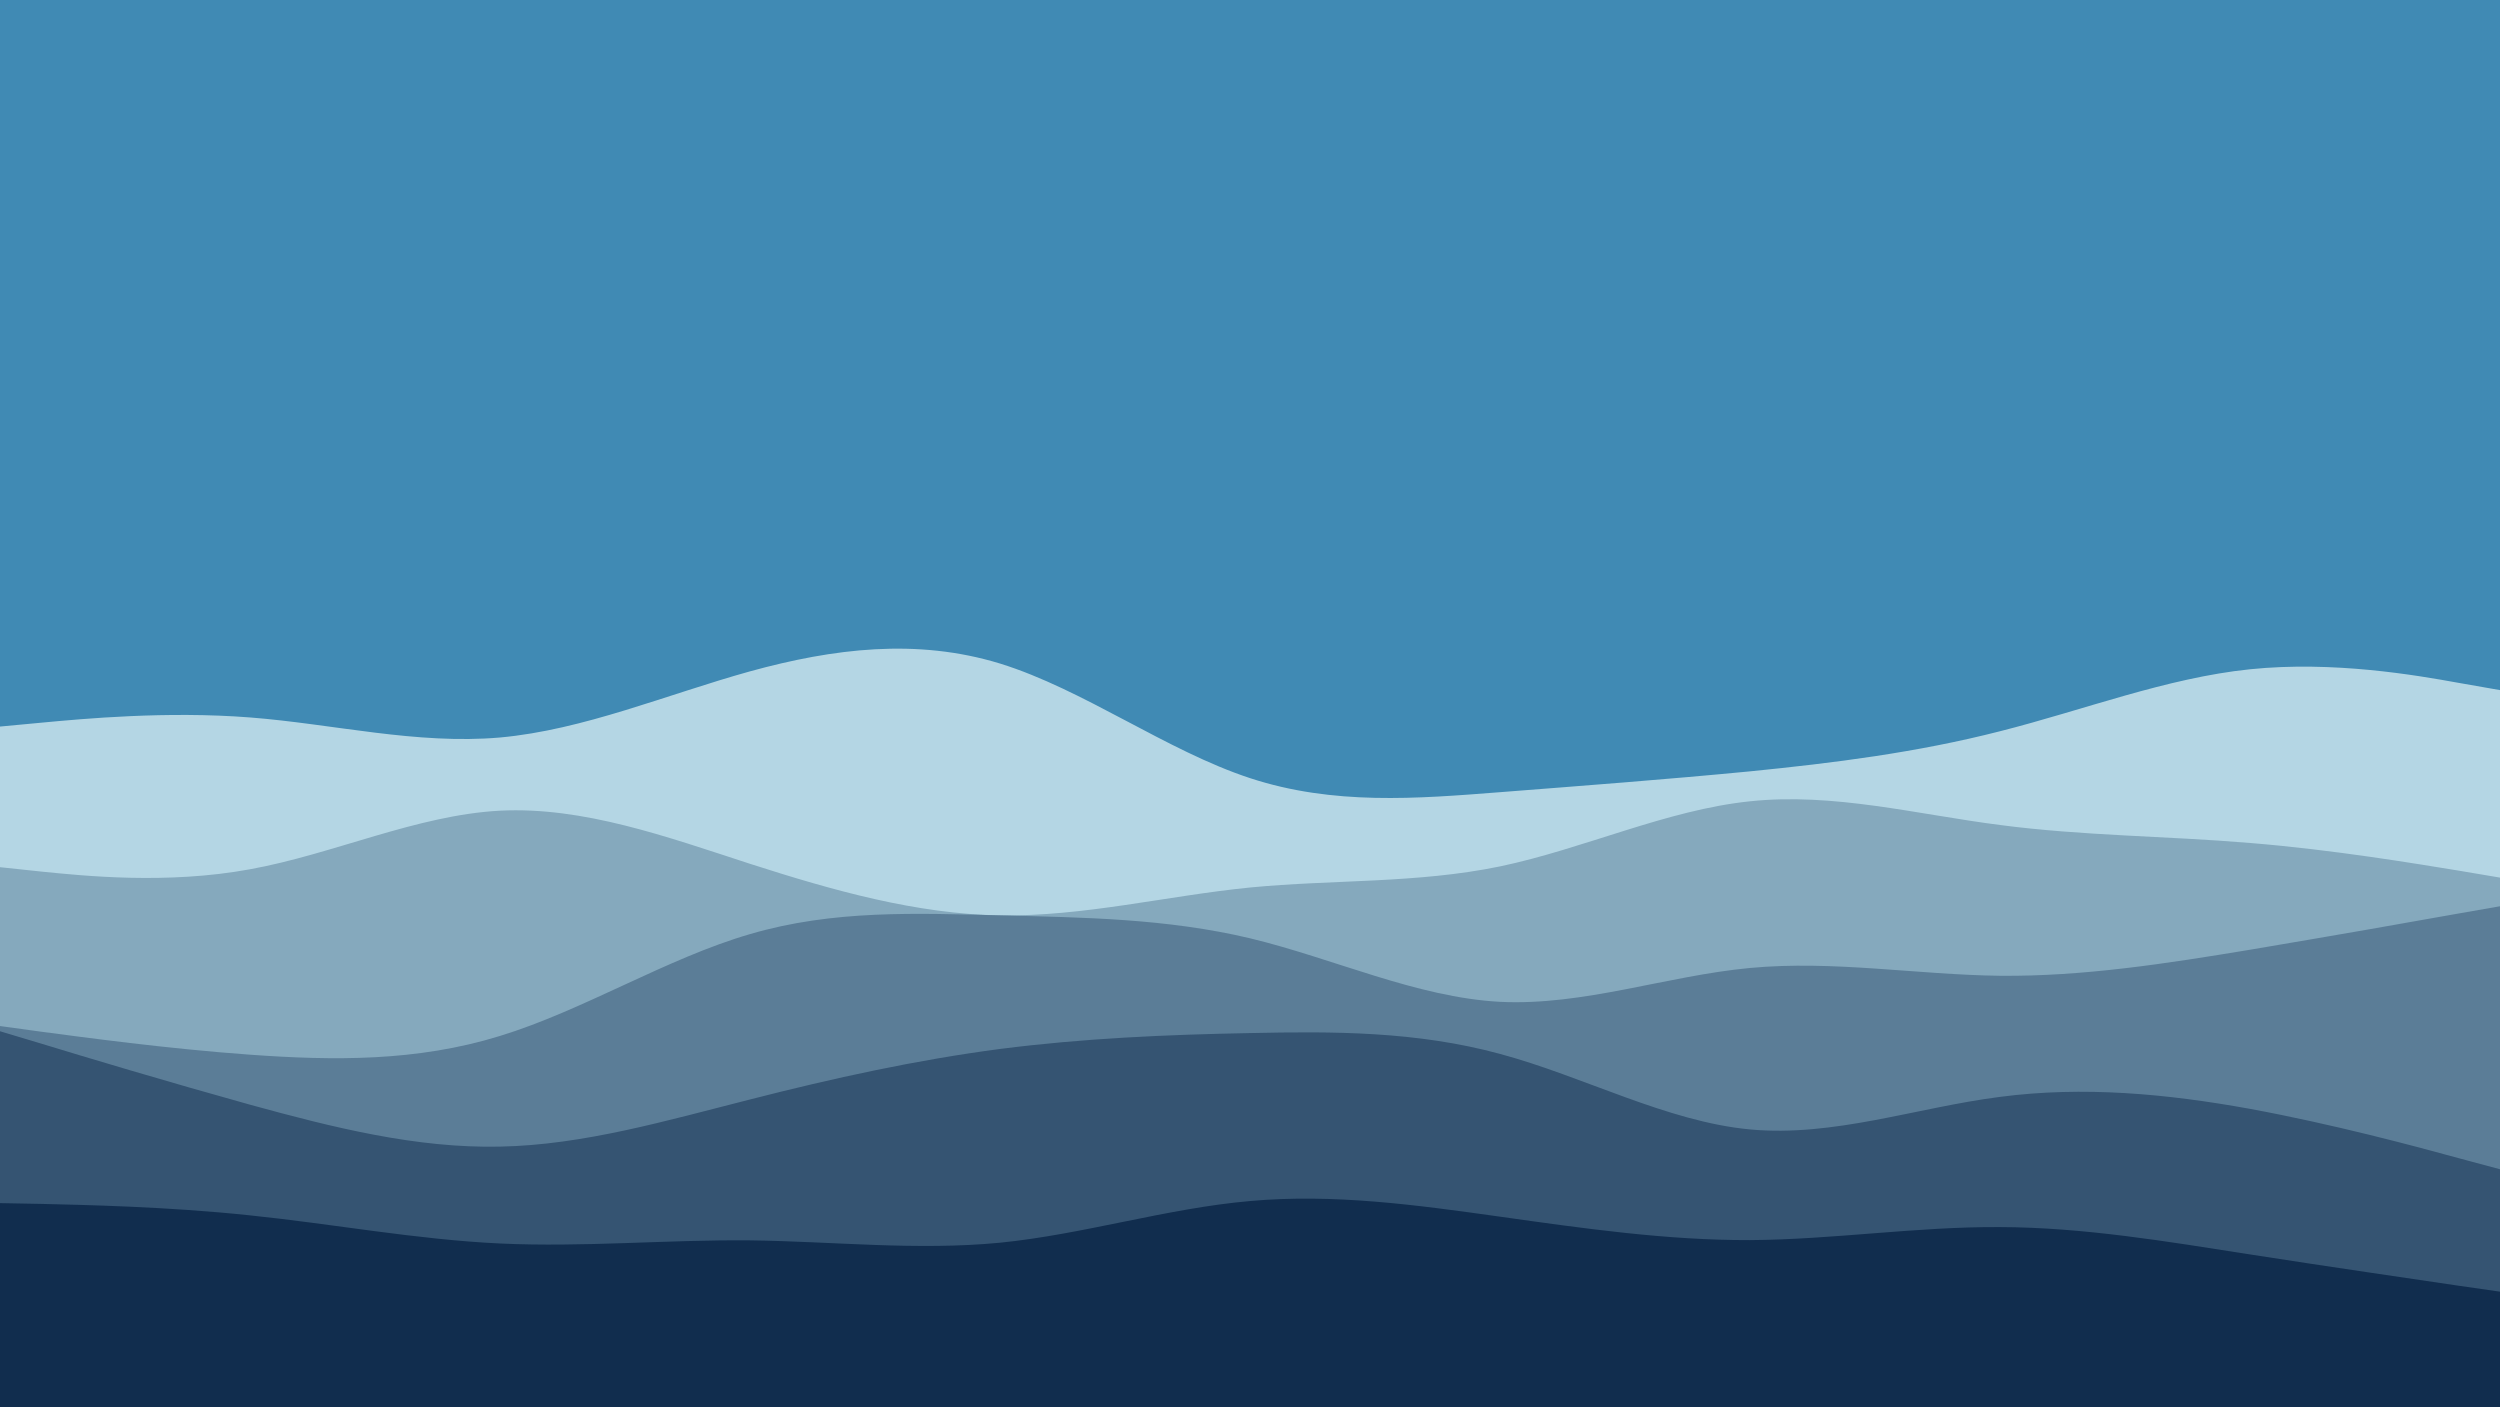
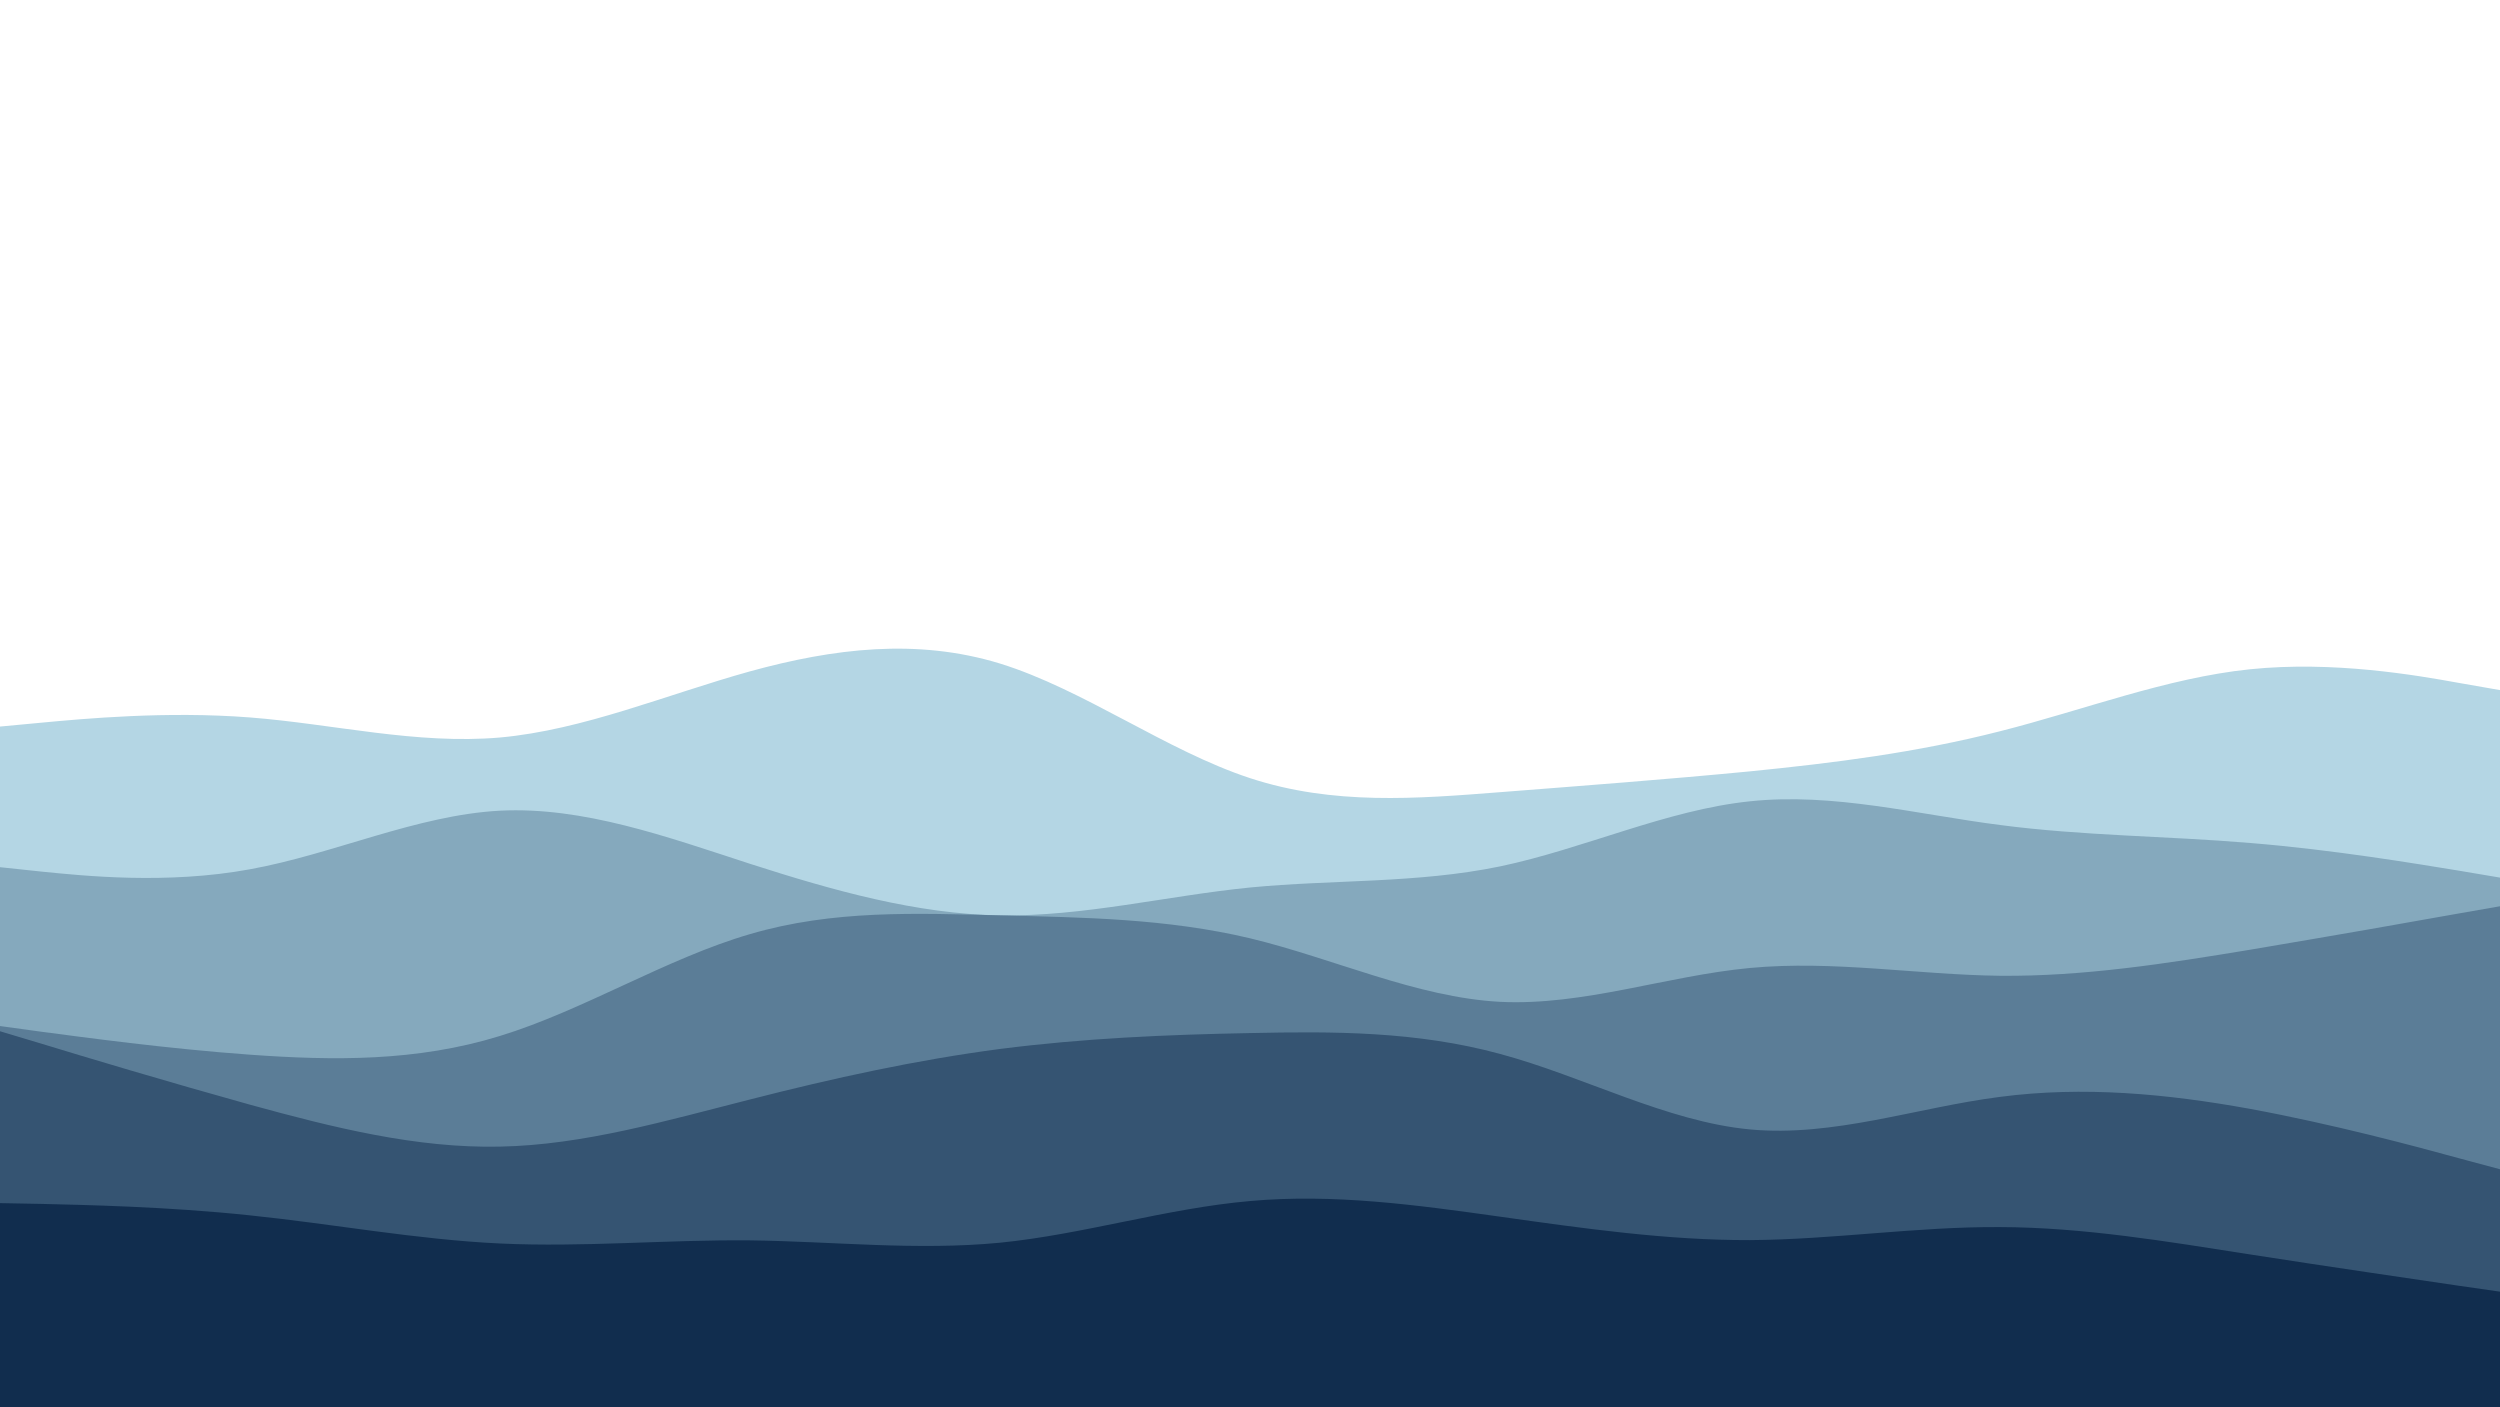
- <svg xmlns="http://www.w3.org/2000/svg" id="visual" viewBox="0 0 960 540" width="960" height="540" version="1.1">
-   <rect x="0" y="0" width="960" height="540" fill="#408ab4" />
-   <path d="M0 279L16 277.5C32 276 64 273 96 275.5C128 278 160 286 192 283.2C224 280.3 256 266.7 288 257.8C320 249 352 245 384 254.8C416 264.7 448 288.3 480 298.8C512 309.3 544 306.7 576 304.2C608 301.7 640 299.3 672 296.2C704 293 736 289 768 280.8C800 272.7 832 260.3 864 257C896 253.7 928 259.3 944 262.2L960 265L960 541L944 541C928 541 896 541 864 541C832 541 800 541 768 541C736 541 704 541 672 541C640 541 608 541 576 541C544 541 512 541 480 541C448 541 416 541 384 541C352 541 320 541 288 541C256 541 224 541 192 541C160 541 128 541 96 541C64 541 32 541 16 541L0 541Z" fill="#b4d6e4" />
-   <path d="M0 333L16 334.7C32 336.3 64 339.7 96 333.8C128 328 160 313 192 311.3C224 309.7 256 321.3 288 331.7C320 342 352 351 384 351.5C416 352 448 344 480 340.8C512 337.7 544 339.3 576 332.7C608 326 640 311 672 307.7C704 304.3 736 312.7 768 316.8C800 321 832 321 864 323.7C896 326.3 928 331.7 944 334.3L960 337L960 541L944 541C928 541 896 541 864 541C832 541 800 541 768 541C736 541 704 541 672 541C640 541 608 541 576 541C544 541 512 541 480 541C448 541 416 541 384 541C352 541 320 541 288 541C256 541 224 541 192 541C160 541 128 541 96 541C64 541 32 541 16 541L0 541Z" fill="#85a9bd" />
-   <path d="M0 394L16 396.2C32 398.3 64 402.7 96 405C128 407.3 160 407.7 192 397.8C224 388 256 368 288 358.7C320 349.3 352 350.7 384 351.5C416 352.3 448 352.7 480 360.3C512 368 544 383 576 384.7C608 386.3 640 374.7 672 371.7C704 368.7 736 374.3 768 374.7C800 375 832 370 864 364.7C896 359.3 928 353.7 944 350.8L960 348L960 541L944 541C928 541 896 541 864 541C832 541 800 541 768 541C736 541 704 541 672 541C640 541 608 541 576 541C544 541 512 541 480 541C448 541 416 541 384 541C352 541 320 541 288 541C256 541 224 541 192 541C160 541 128 541 96 541C64 541 32 541 16 541L0 541Z" fill="#5b7d97" />
-   <path d="M0 396L16 400.8C32 405.7 64 415.3 96 424.2C128 433 160 441 192 440.3C224 439.7 256 430.3 288 422.2C320 414 352 407 384 402.8C416 398.7 448 397.3 480 396.7C512 396 544 396 576 404.7C608 413.3 640 430.7 672 433.7C704 436.7 736 425.3 768 421.2C800 417 832 420 864 425.8C896 431.7 928 440.3 944 444.7L960 449L960 541L944 541C928 541 896 541 864 541C832 541 800 541 768 541C736 541 704 541 672 541C640 541 608 541 576 541C544 541 512 541 480 541C448 541 416 541 384 541C352 541 320 541 288 541C256 541 224 541 192 541C160 541 128 541 96 541C64 541 32 541 16 541L0 541Z" fill="#355472" />
-   <path d="M0 462L16 462.3C32 462.7 64 463.3 96 466.7C128 470 160 476 192 477.5C224 479 256 476 288 476.3C320 476.7 352 480.3 384 477.2C416 474 448 464 480 461.2C512 458.3 544 462.7 576 467.2C608 471.7 640 476.3 672 476.2C704 476 736 471 768 471.2C800 471.3 832 476.7 864 481.7C896 486.7 928 491.3 944 493.7L960 496L960 541L944 541C928 541 896 541 864 541C832 541 800 541 768 541C736 541 704 541 672 541C640 541 608 541 576 541C544 541 512 541 480 541C448 541 416 541 384 541C352 541 320 541 288 541C256 541 224 541 192 541C160 541 128 541 96 541C64 541 32 541 16 541L0 541Z" fill="#112d4e" />
+ <svg xmlns="http://www.w3.org/2000/svg" width="100%" height="100%" viewBox="0 0 4000 2250" version="1.1" xml:space="preserve" style="fill-rule:evenodd;clip-rule:evenodd;stroke-linejoin:round;stroke-miterlimit:2;">
+   <path d="M0,1162.5l66.667,-6.25c66.666,-6.25 200,-18.75 333.333,-8.333c133.333,10.416 266.667,43.75 400,32.083c133.333,-12.083 266.667,-68.75 400,-105.833c133.333,-36.667 266.667,-53.334 400,-12.5c133.333,41.25 266.667,139.583 400,183.333c133.333,43.75 266.667,32.917 400,22.5c133.333,-10.417 266.667,-20.417 400,-33.333c133.333,-13.334 266.667,-30 400,-64.167c133.333,-33.75 266.667,-85.417 400,-99.167c133.333,-13.75 266.667,9.584 333.333,21.667l66.667,11.667l0,1150l-4000,-0l0,-1091.67Z" style="fill:#b4d6e4;fill-rule:nonzero;" />
+   <path d="M0,1387.5l66.667,7.083c66.666,6.667 200,20.834 333.333,-3.75c133.333,-24.166 266.667,-86.666 400,-93.75c133.333,-6.666 266.667,41.667 400,85c133.333,42.917 266.667,80.417 400,82.5c133.333,2.084 266.667,-31.25 400,-44.583c133.333,-12.917 266.667,-6.25 400,-33.75c133.333,-27.917 266.667,-90.417 400,-104.167c133.333,-14.166 266.667,20.834 400,37.917c133.333,17.5 266.667,17.5 400,28.75c133.333,10.833 266.667,33.333 333.333,44.167l66.667,11.25l0,850l-4000,-0l0,-866.667Z" style="fill:#85a9bd;fill-rule:nonzero;" />
+   <path d="M0,1641.67l66.667,9.166c66.666,8.75 200,27.084 333.333,36.667c133.333,9.583 266.667,11.25 400,-30c133.333,-40.833 266.667,-124.167 400,-162.917c133.333,-39.166 266.667,-33.333 400,-30c133.333,3.334 266.667,5 400,36.667c133.333,32.083 266.667,94.583 400,101.667c133.333,6.666 266.667,-41.667 400,-54.167c133.333,-12.5 266.667,10.833 400,12.5c133.333,1.25 266.667,-19.583 400,-41.667c133.333,-22.5 266.667,-45.833 333.333,-57.916l66.667,-11.667l0,804.167l-4000,-0l0,-612.5Z" style="fill:#5b7d97;fill-rule:nonzero;" />
+   <path d="M0,1650l66.667,20c66.666,20.417 200,60.417 333.333,97.5c133.333,36.667 266.667,70 400,67.083c133.333,-2.5 266.667,-41.666 400,-75.416c133.333,-34.167 266.667,-63.334 400,-80.834c133.333,-17.083 266.667,-22.916 400,-25.416c133.333,-2.917 266.667,-2.917 400,33.333c133.333,35.833 266.667,108.333 400,120.833c133.333,12.5 266.667,-35 400,-52.083c133.333,-17.5 266.667,-5 400,19.167c133.333,24.583 266.667,60.416 333.333,78.75l66.667,17.916l0,383.334l-4000,-0l0,-604.167Z" style="fill:#355472;fill-rule:nonzero;" />
+   <path d="M0,1925l66.667,1.25c66.666,1.667 200,4.167 333.333,18.333c133.333,13.75 266.667,38.75 400,45c133.333,6.25 266.667,-6.25 400,-5c133.333,1.667 266.667,16.667 400,3.75c133.333,-13.333 266.667,-55 400,-66.666c133.333,-12.084 266.667,6.25 400,25c133.333,18.75 266.667,37.916 400,37.5c133.333,-0.834 266.667,-21.667 400,-20.834c133.333,0.417 266.667,22.917 400,43.75c133.333,20.834 266.667,40 333.333,50l66.667,9.584l0,187.5l-4000,-0l0,-329.167Z" style="fill:#112d4e;fill-rule:nonzero;" />
</svg>
